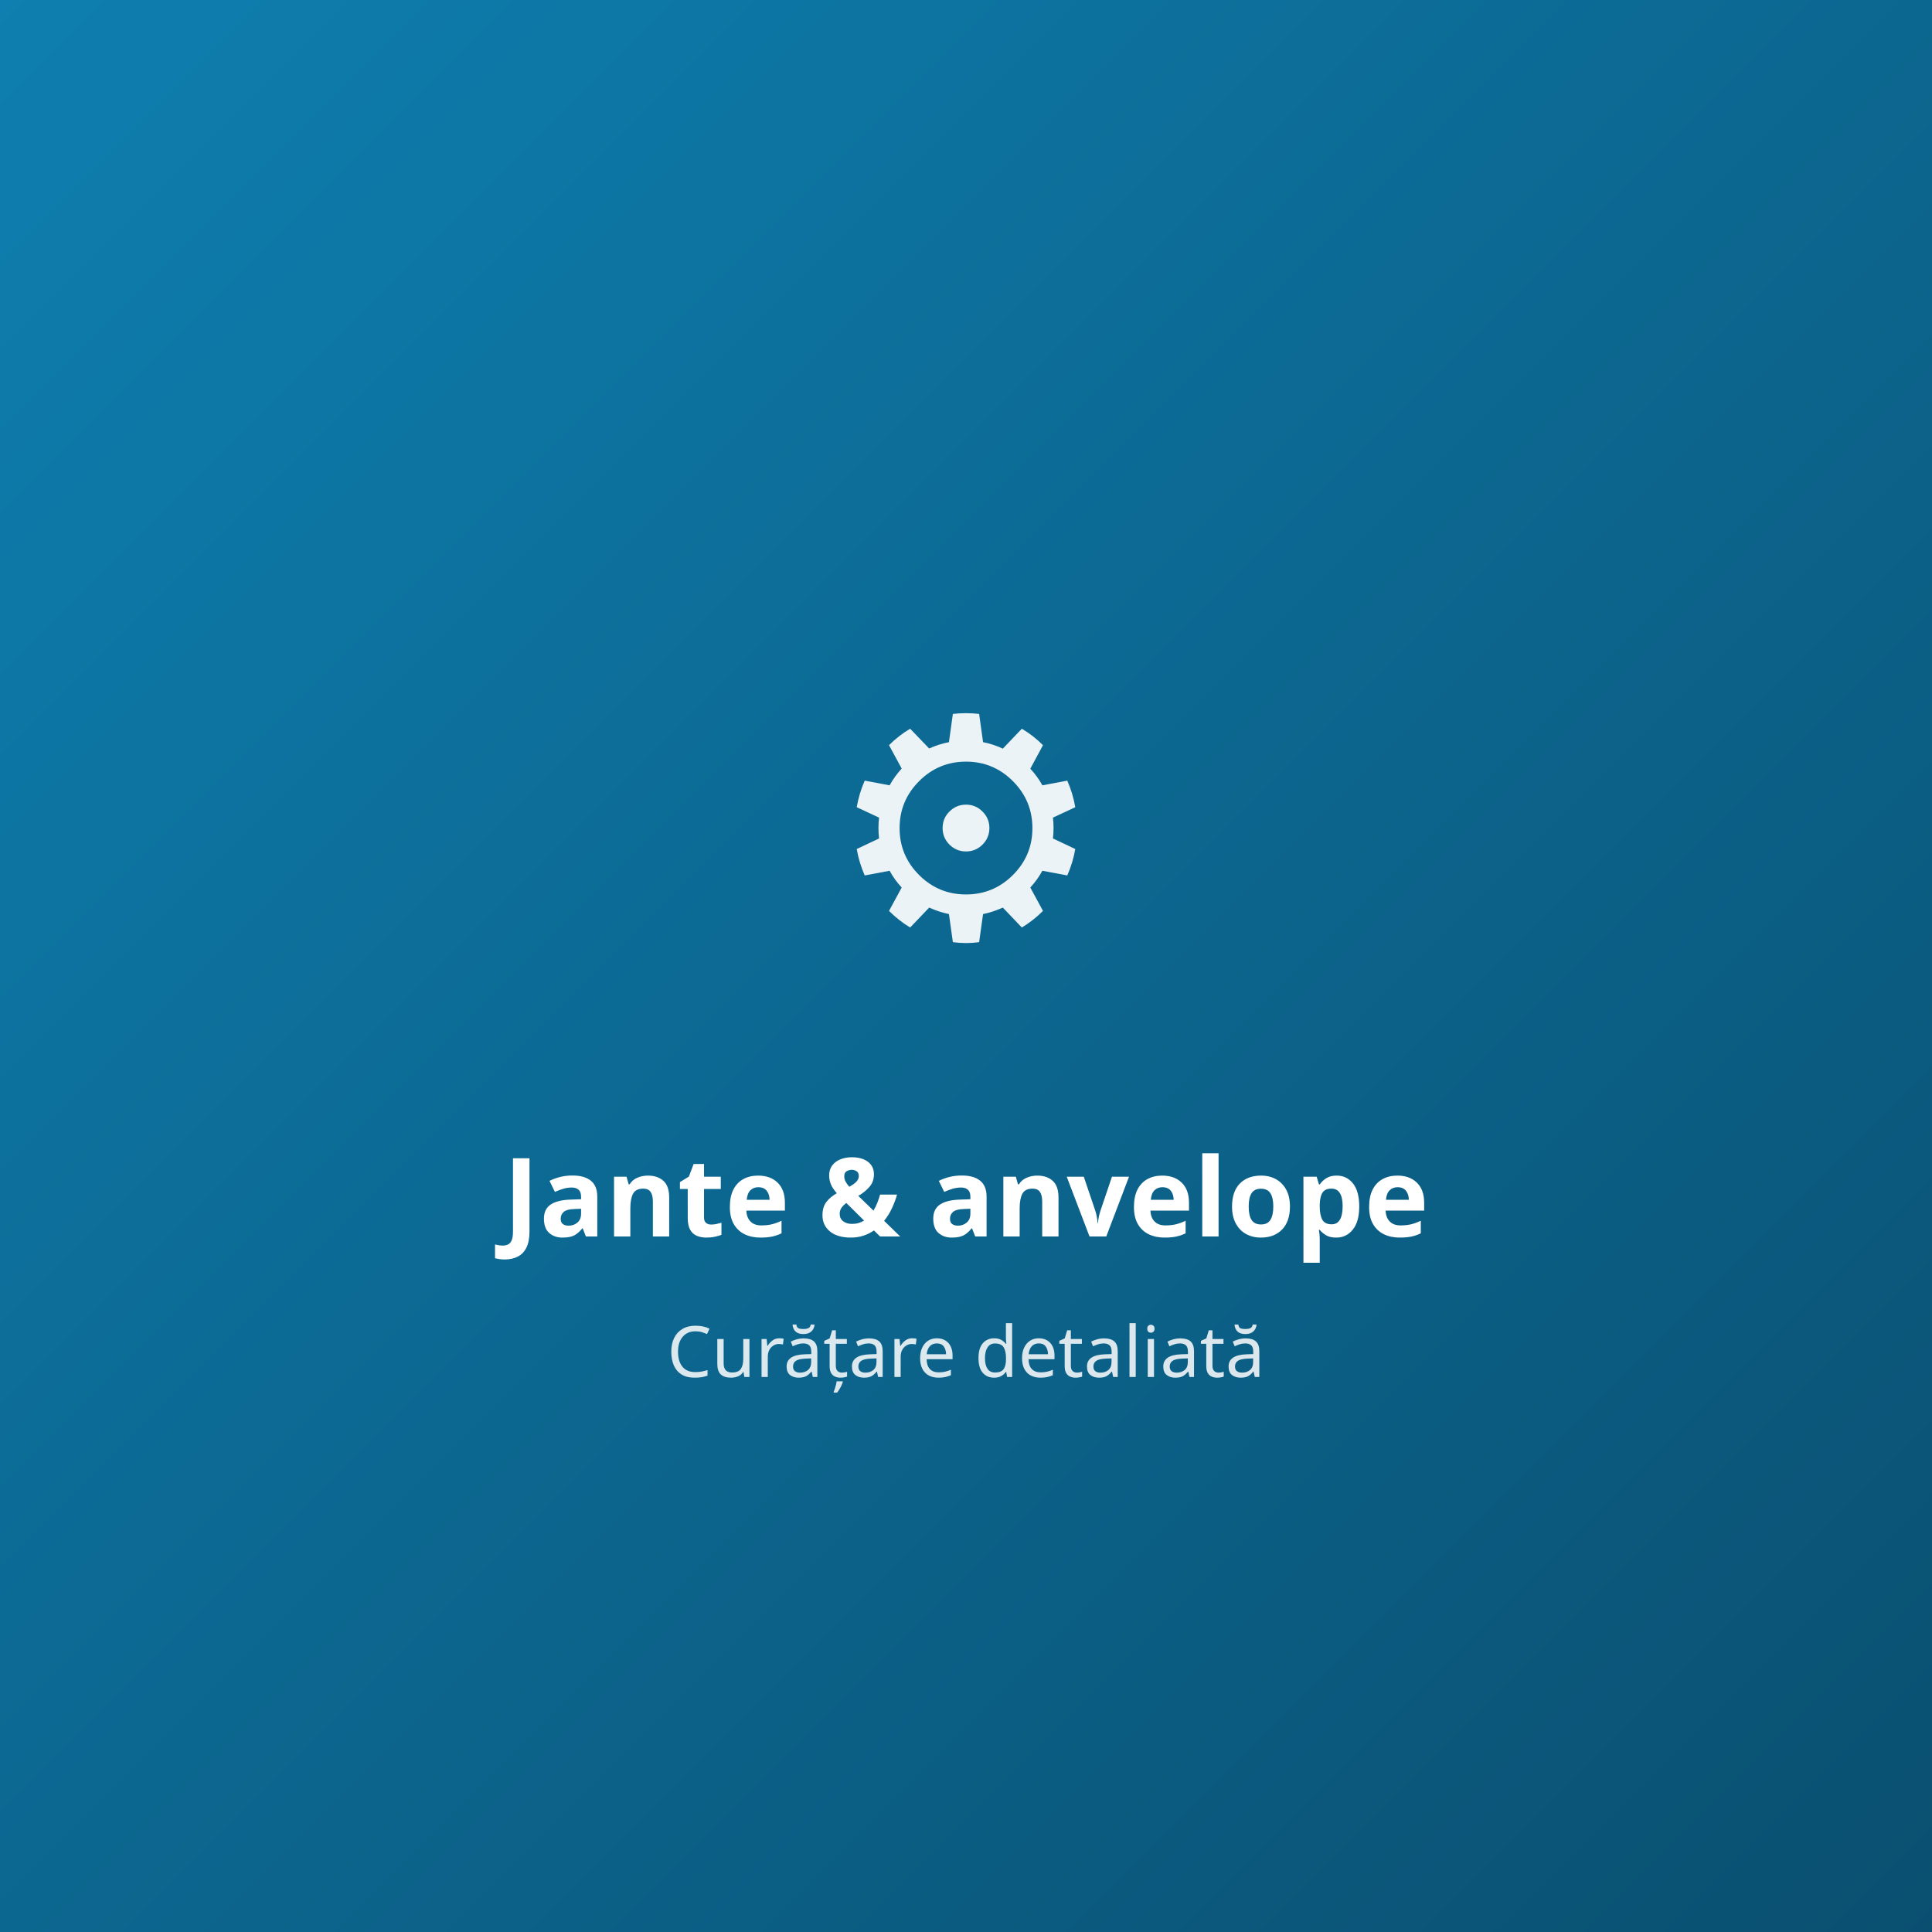
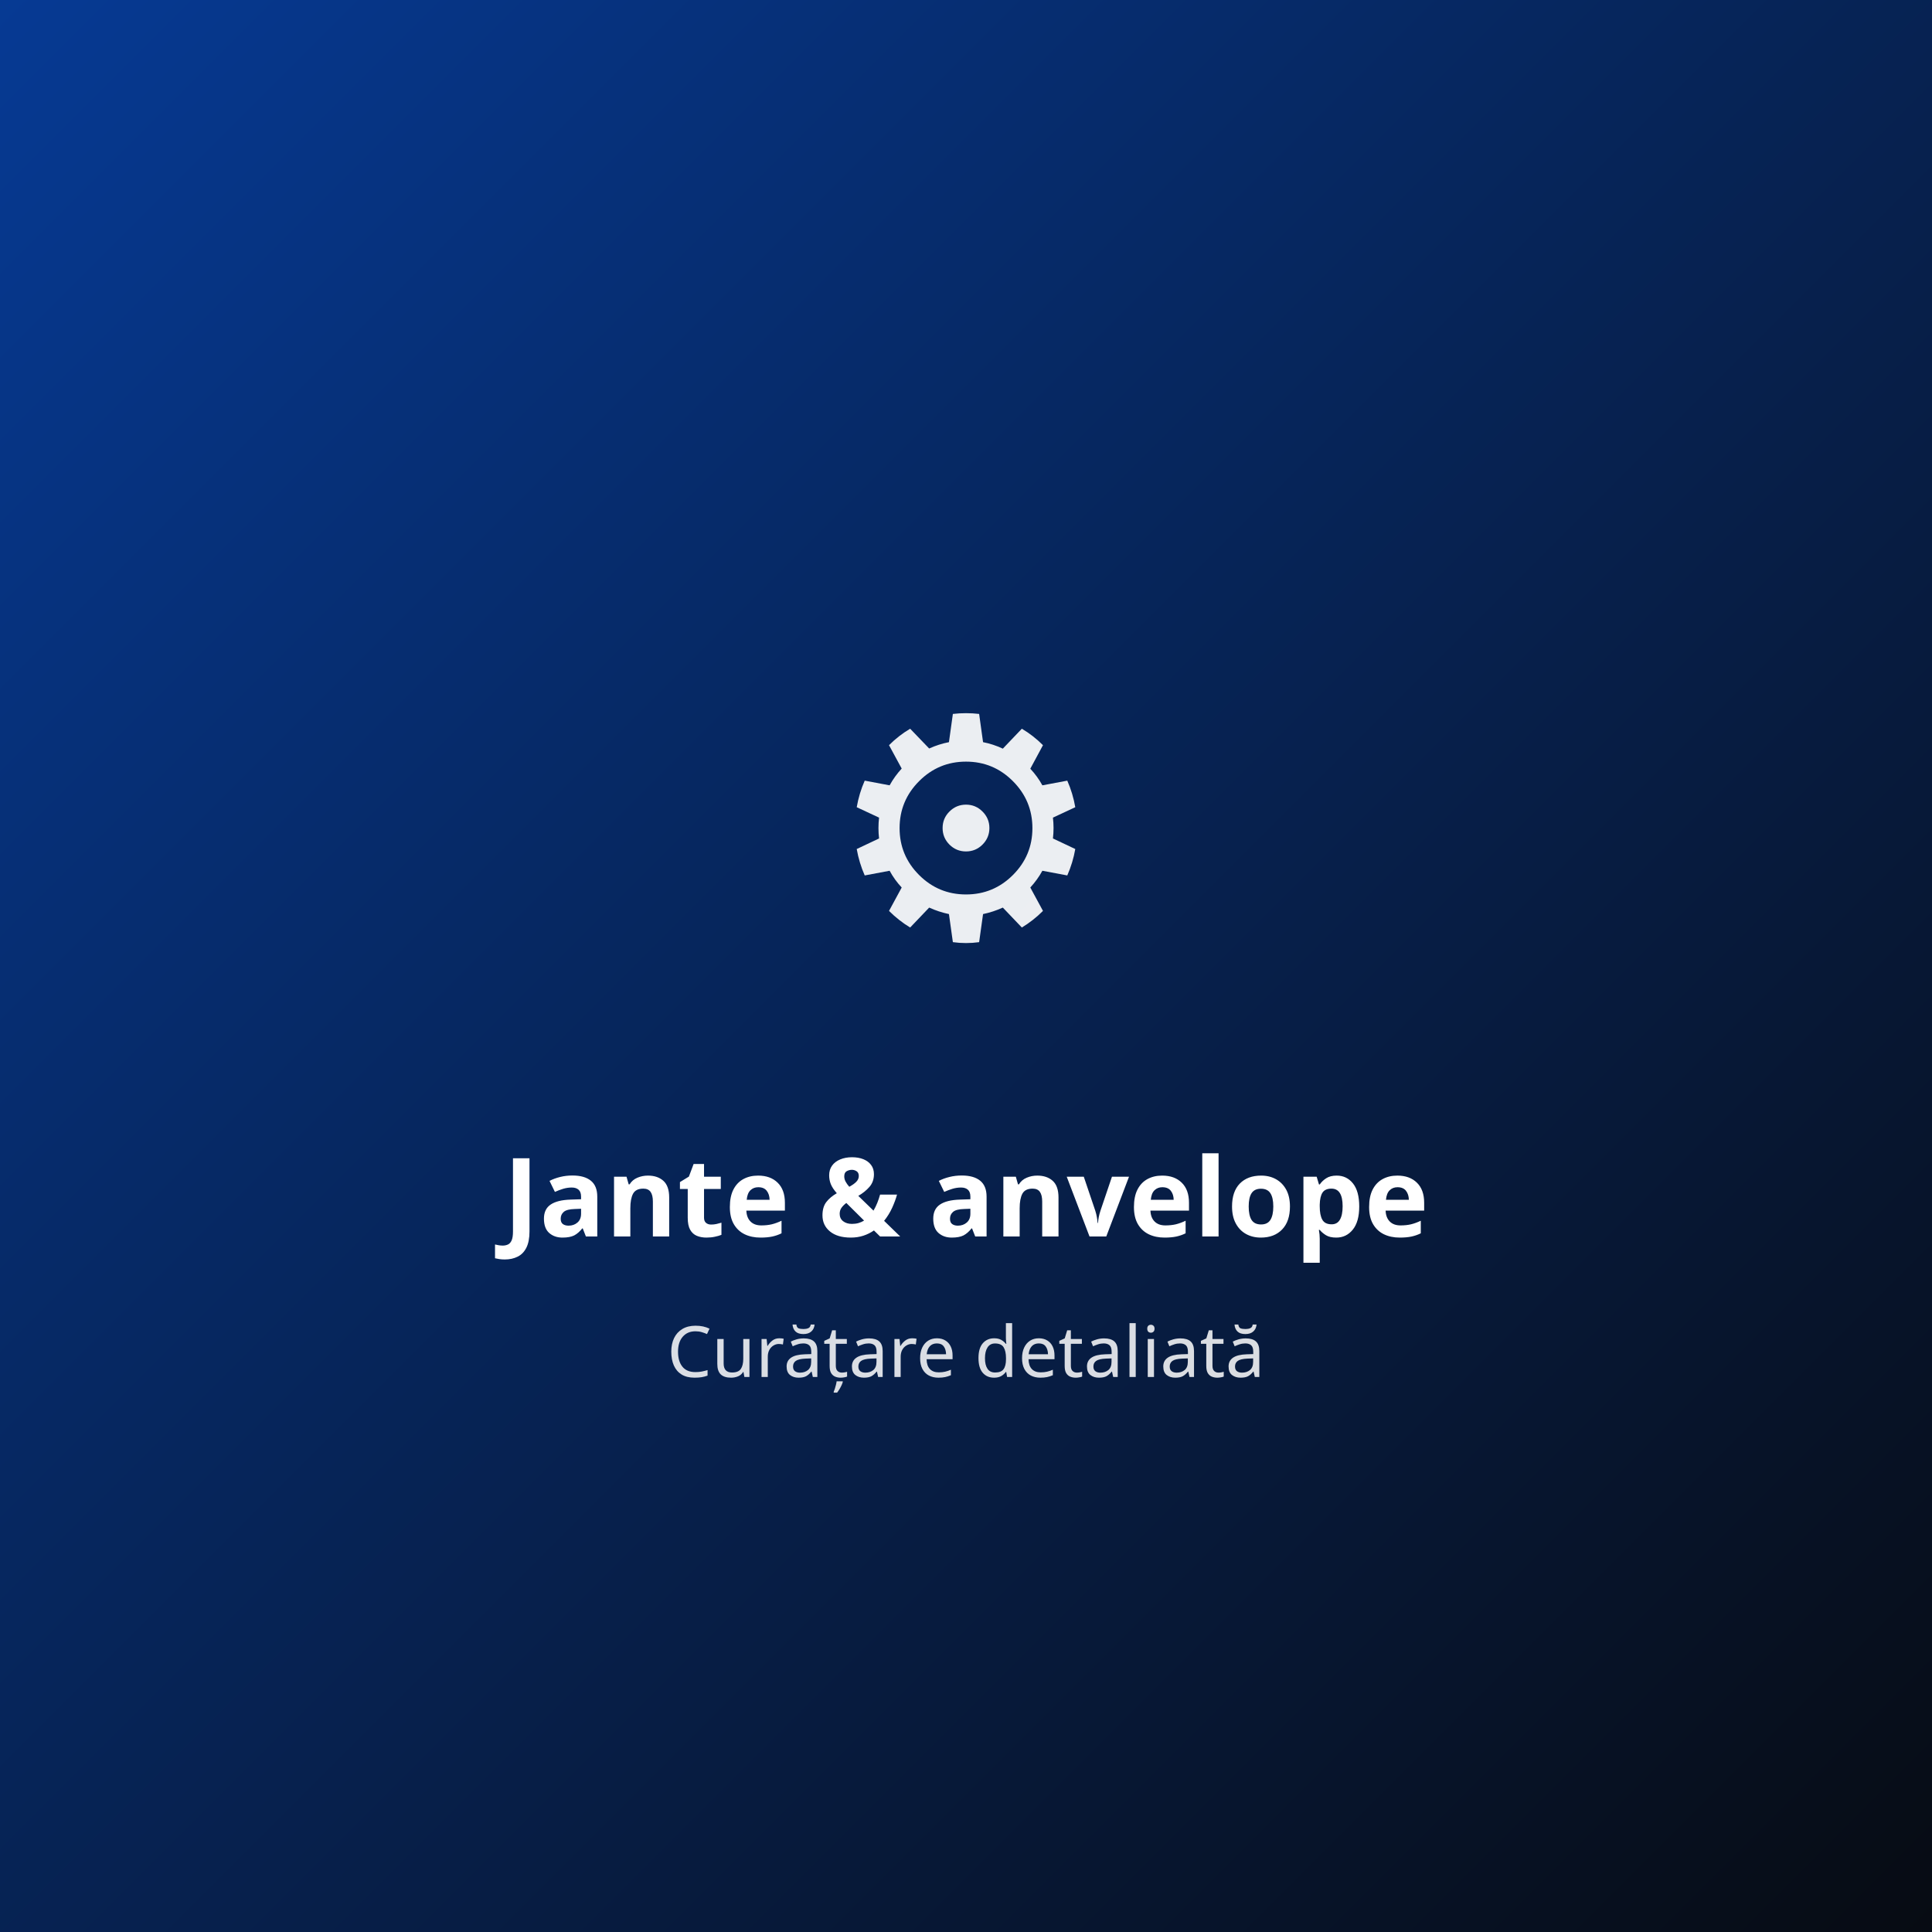
<svg xmlns="http://www.w3.org/2000/svg" width="600" height="600" viewBox="0 0 600 600">
  <defs>
    <linearGradient id="g4" x1="0" y1="0" x2="1" y2="1">
-       <stop offset="0%" stop-color="#0e7fb0" />
-       <stop offset="100%" stop-color="#0a4f70" />
+       <stop offset="0%" stop-color="#063a94" />
+       <stop offset="100%" stop-color="#070b12" />
    </linearGradient>
  </defs>
  <rect width="600" height="600" fill="url(#g4)" />
  <text x="50%" y="44%" font-family="Verdana, sans-serif" font-size="96" fill="#ffffff" fill-opacity="0.92" text-anchor="middle" dominant-baseline="middle">⚙️</text>
  <text x="50%" y="62%" font-family="Verdana, sans-serif" font-size="34" font-weight="bold" fill="#ffffff" text-anchor="middle" dominant-baseline="middle">Jante &amp; anvelope</text>
  <text x="50%" y="70%" font-family="Verdana, sans-serif" font-size="22" fill="#ffffff" fill-opacity="0.85" text-anchor="middle" dominant-baseline="middle">Curățare detaliată</text>
</svg>
